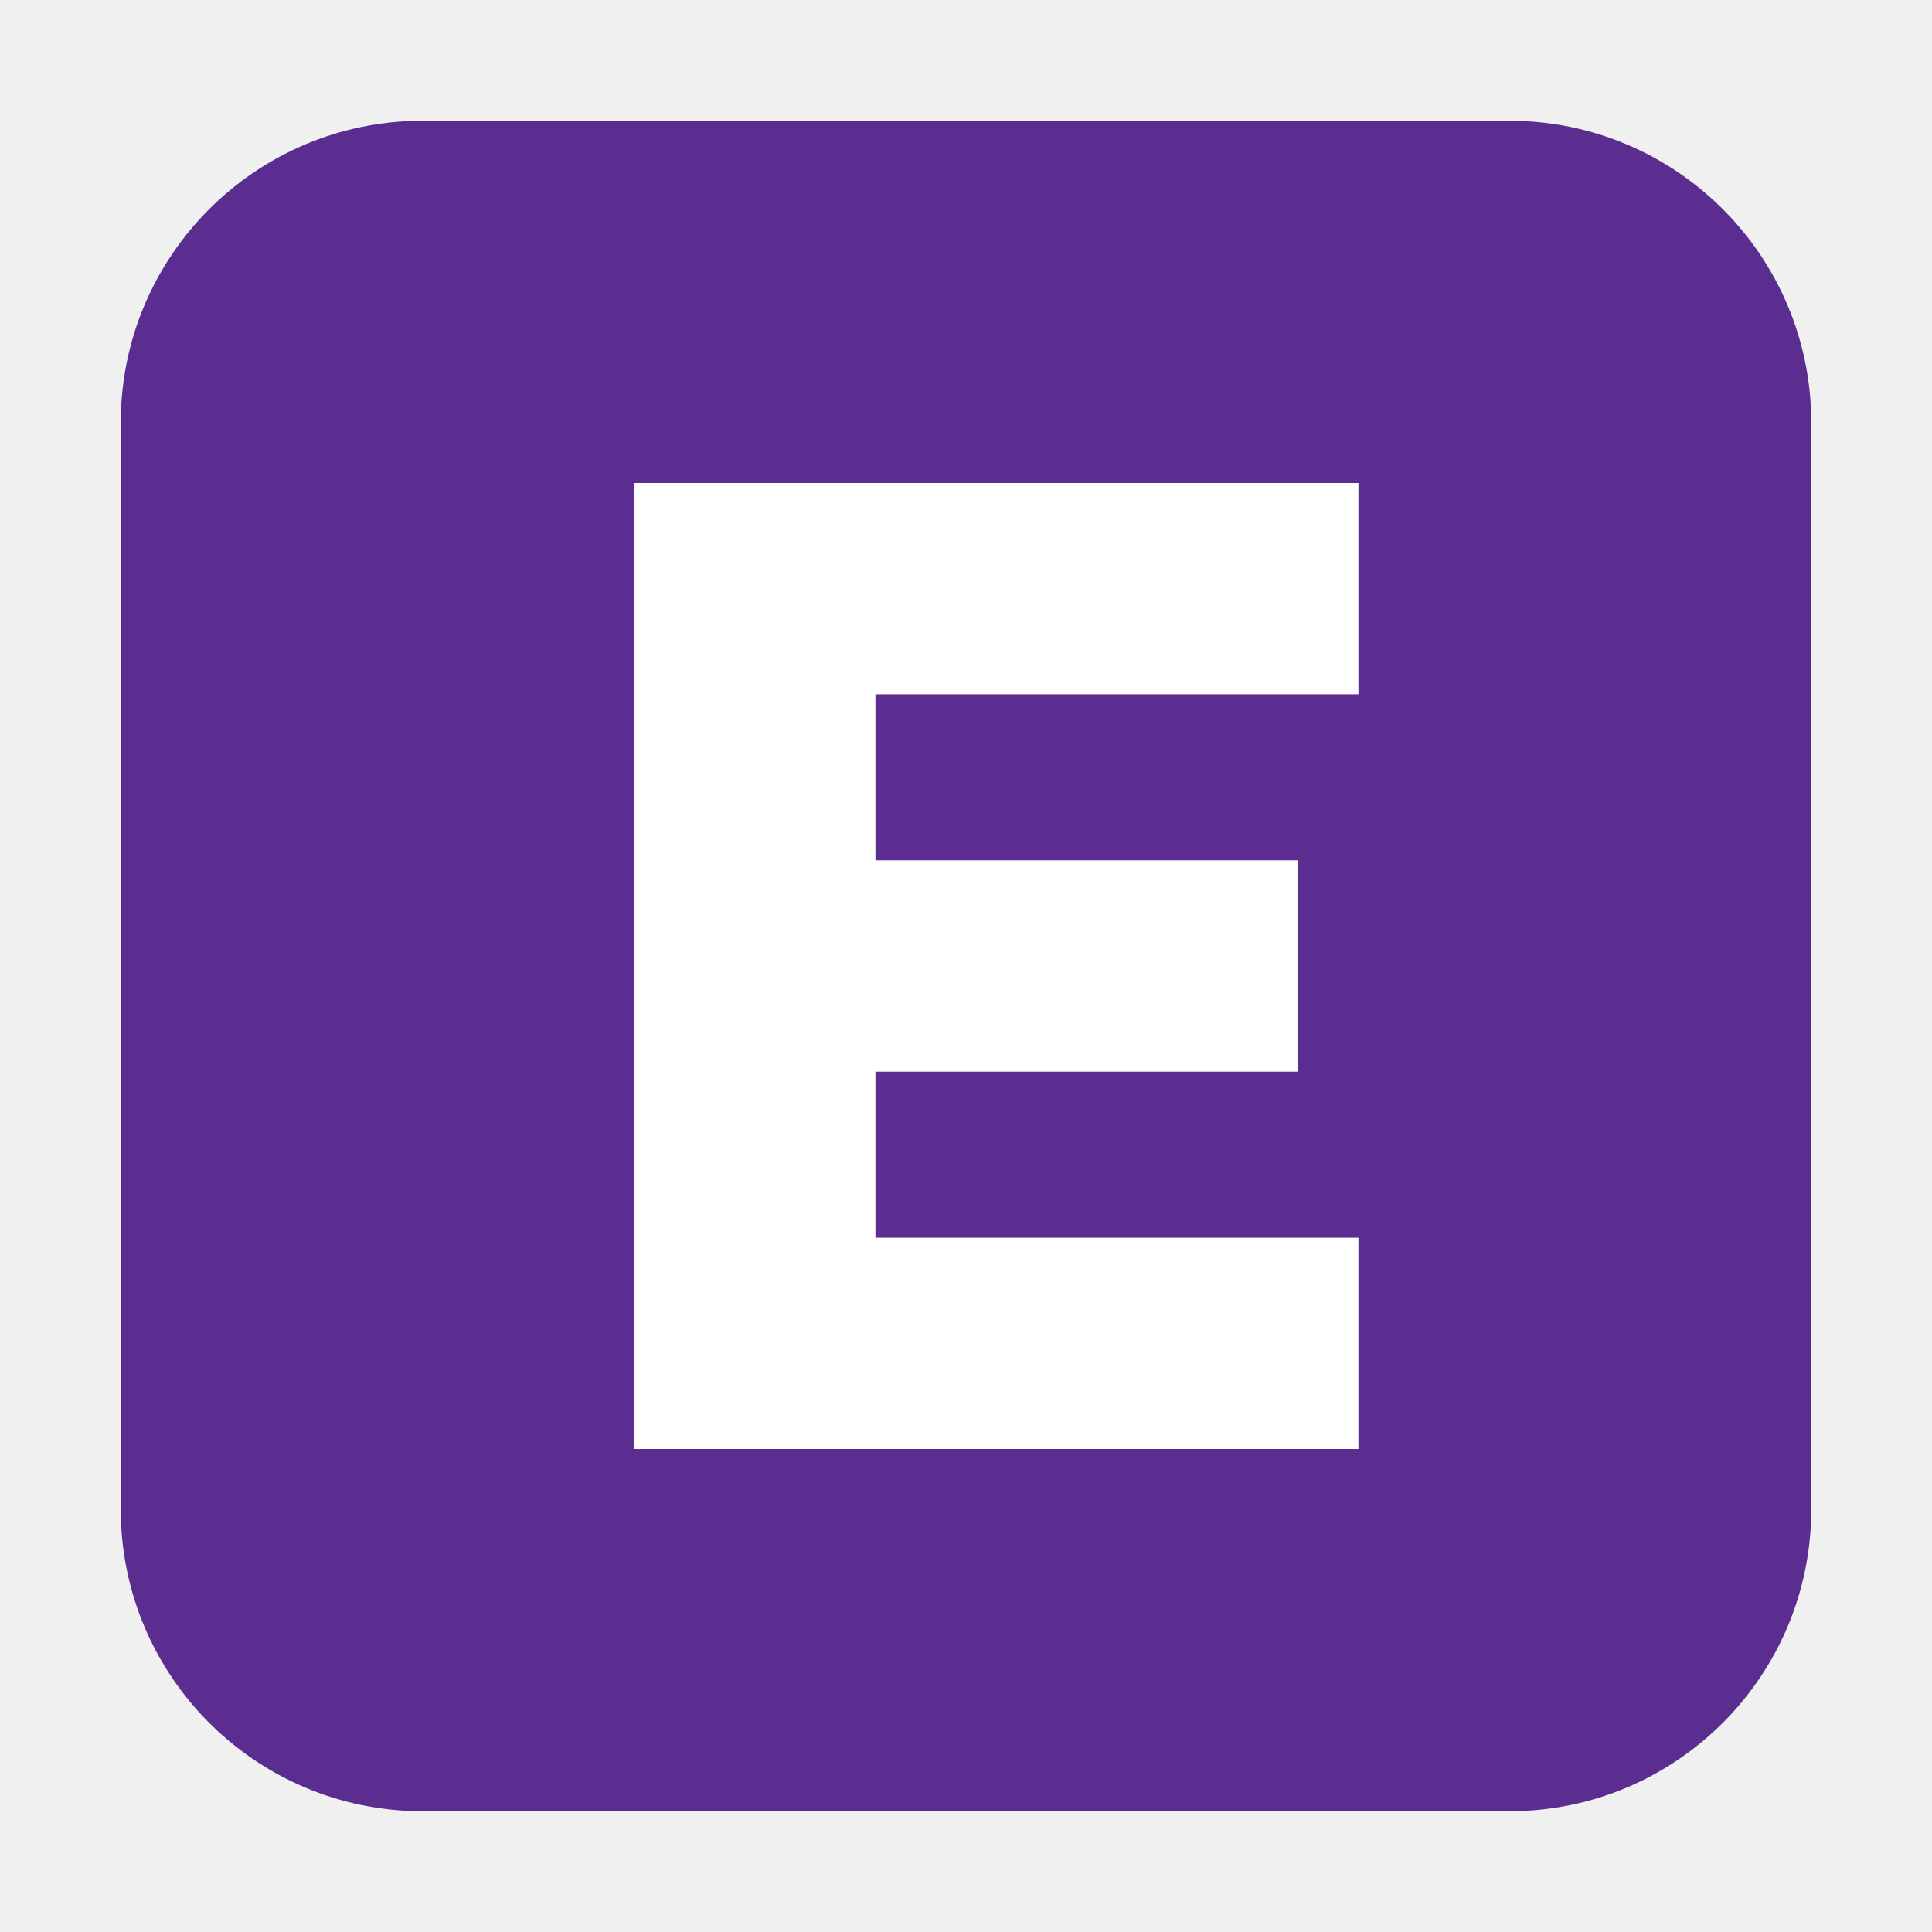
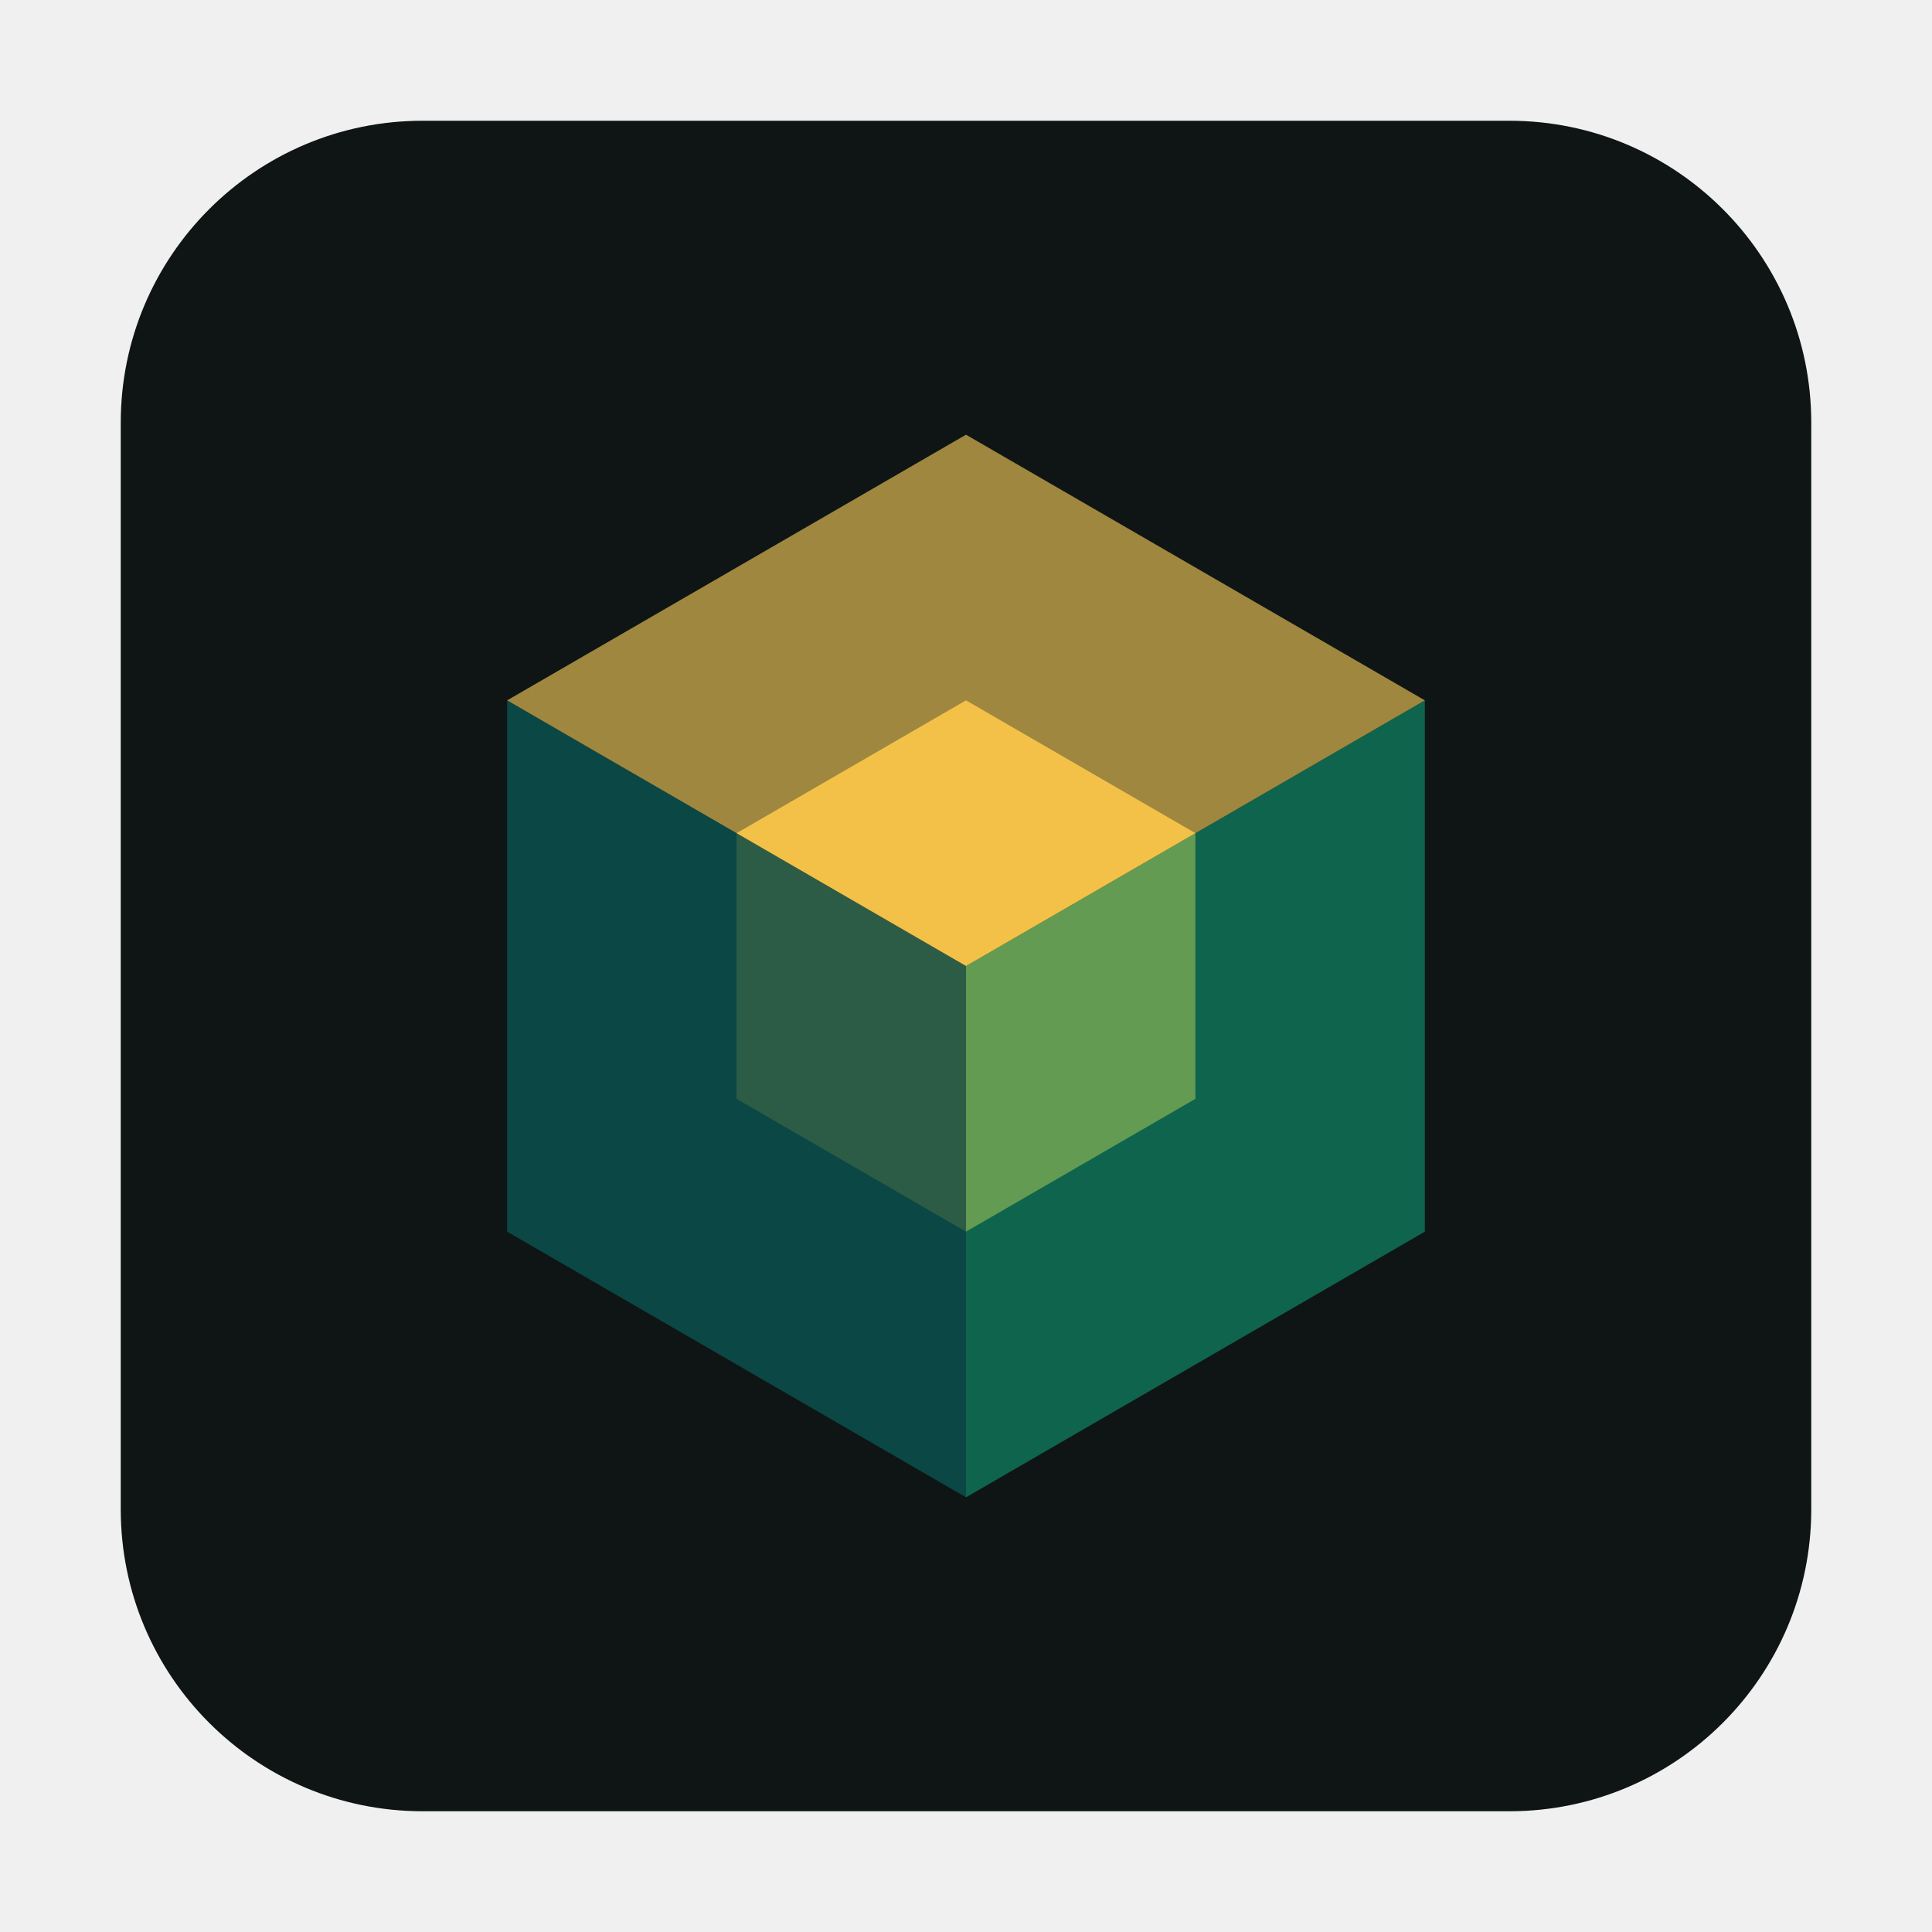
<svg xmlns="http://www.w3.org/2000/svg" viewBox="0 0 256 256" width="256" height="256">
-   <rect x="16" y="16" width="224" height="224" rx="40" fill="#5C2D91" />
-   <path d="M84 64h96v28h-64v22h56v28h-56v22h64v28H84z" fill="#FFFFFF" />
+   <rect x="16" y="16" width="224" height="224" rx="40" fill="#0F1514" />
+   <g transform="translate(48 48) scale(1.6)">
+     <polygon points="50,28 69,39 50,50 31,39" fill="#E0A52B" />
+     <polygon points="31,39 50,50 50,72 31,61" fill="#B57F18" />
+     <polygon points="50,50 69,39 69,61 50,72" fill="#C98E1E" />
+     <polygon points="12,28 50,50 50,94 12,72" fill="#0A5450" fill-opacity="0.8" />
+     <polygon points="50,50 88,28 88,72 50,94" fill="#10A57E" fill-opacity="0.55" />
+     <polygon points="50,6 88,28 50,50 12,28" fill="#FFD45C" fill-opacity="0.6" />
+   </g>
</svg>
